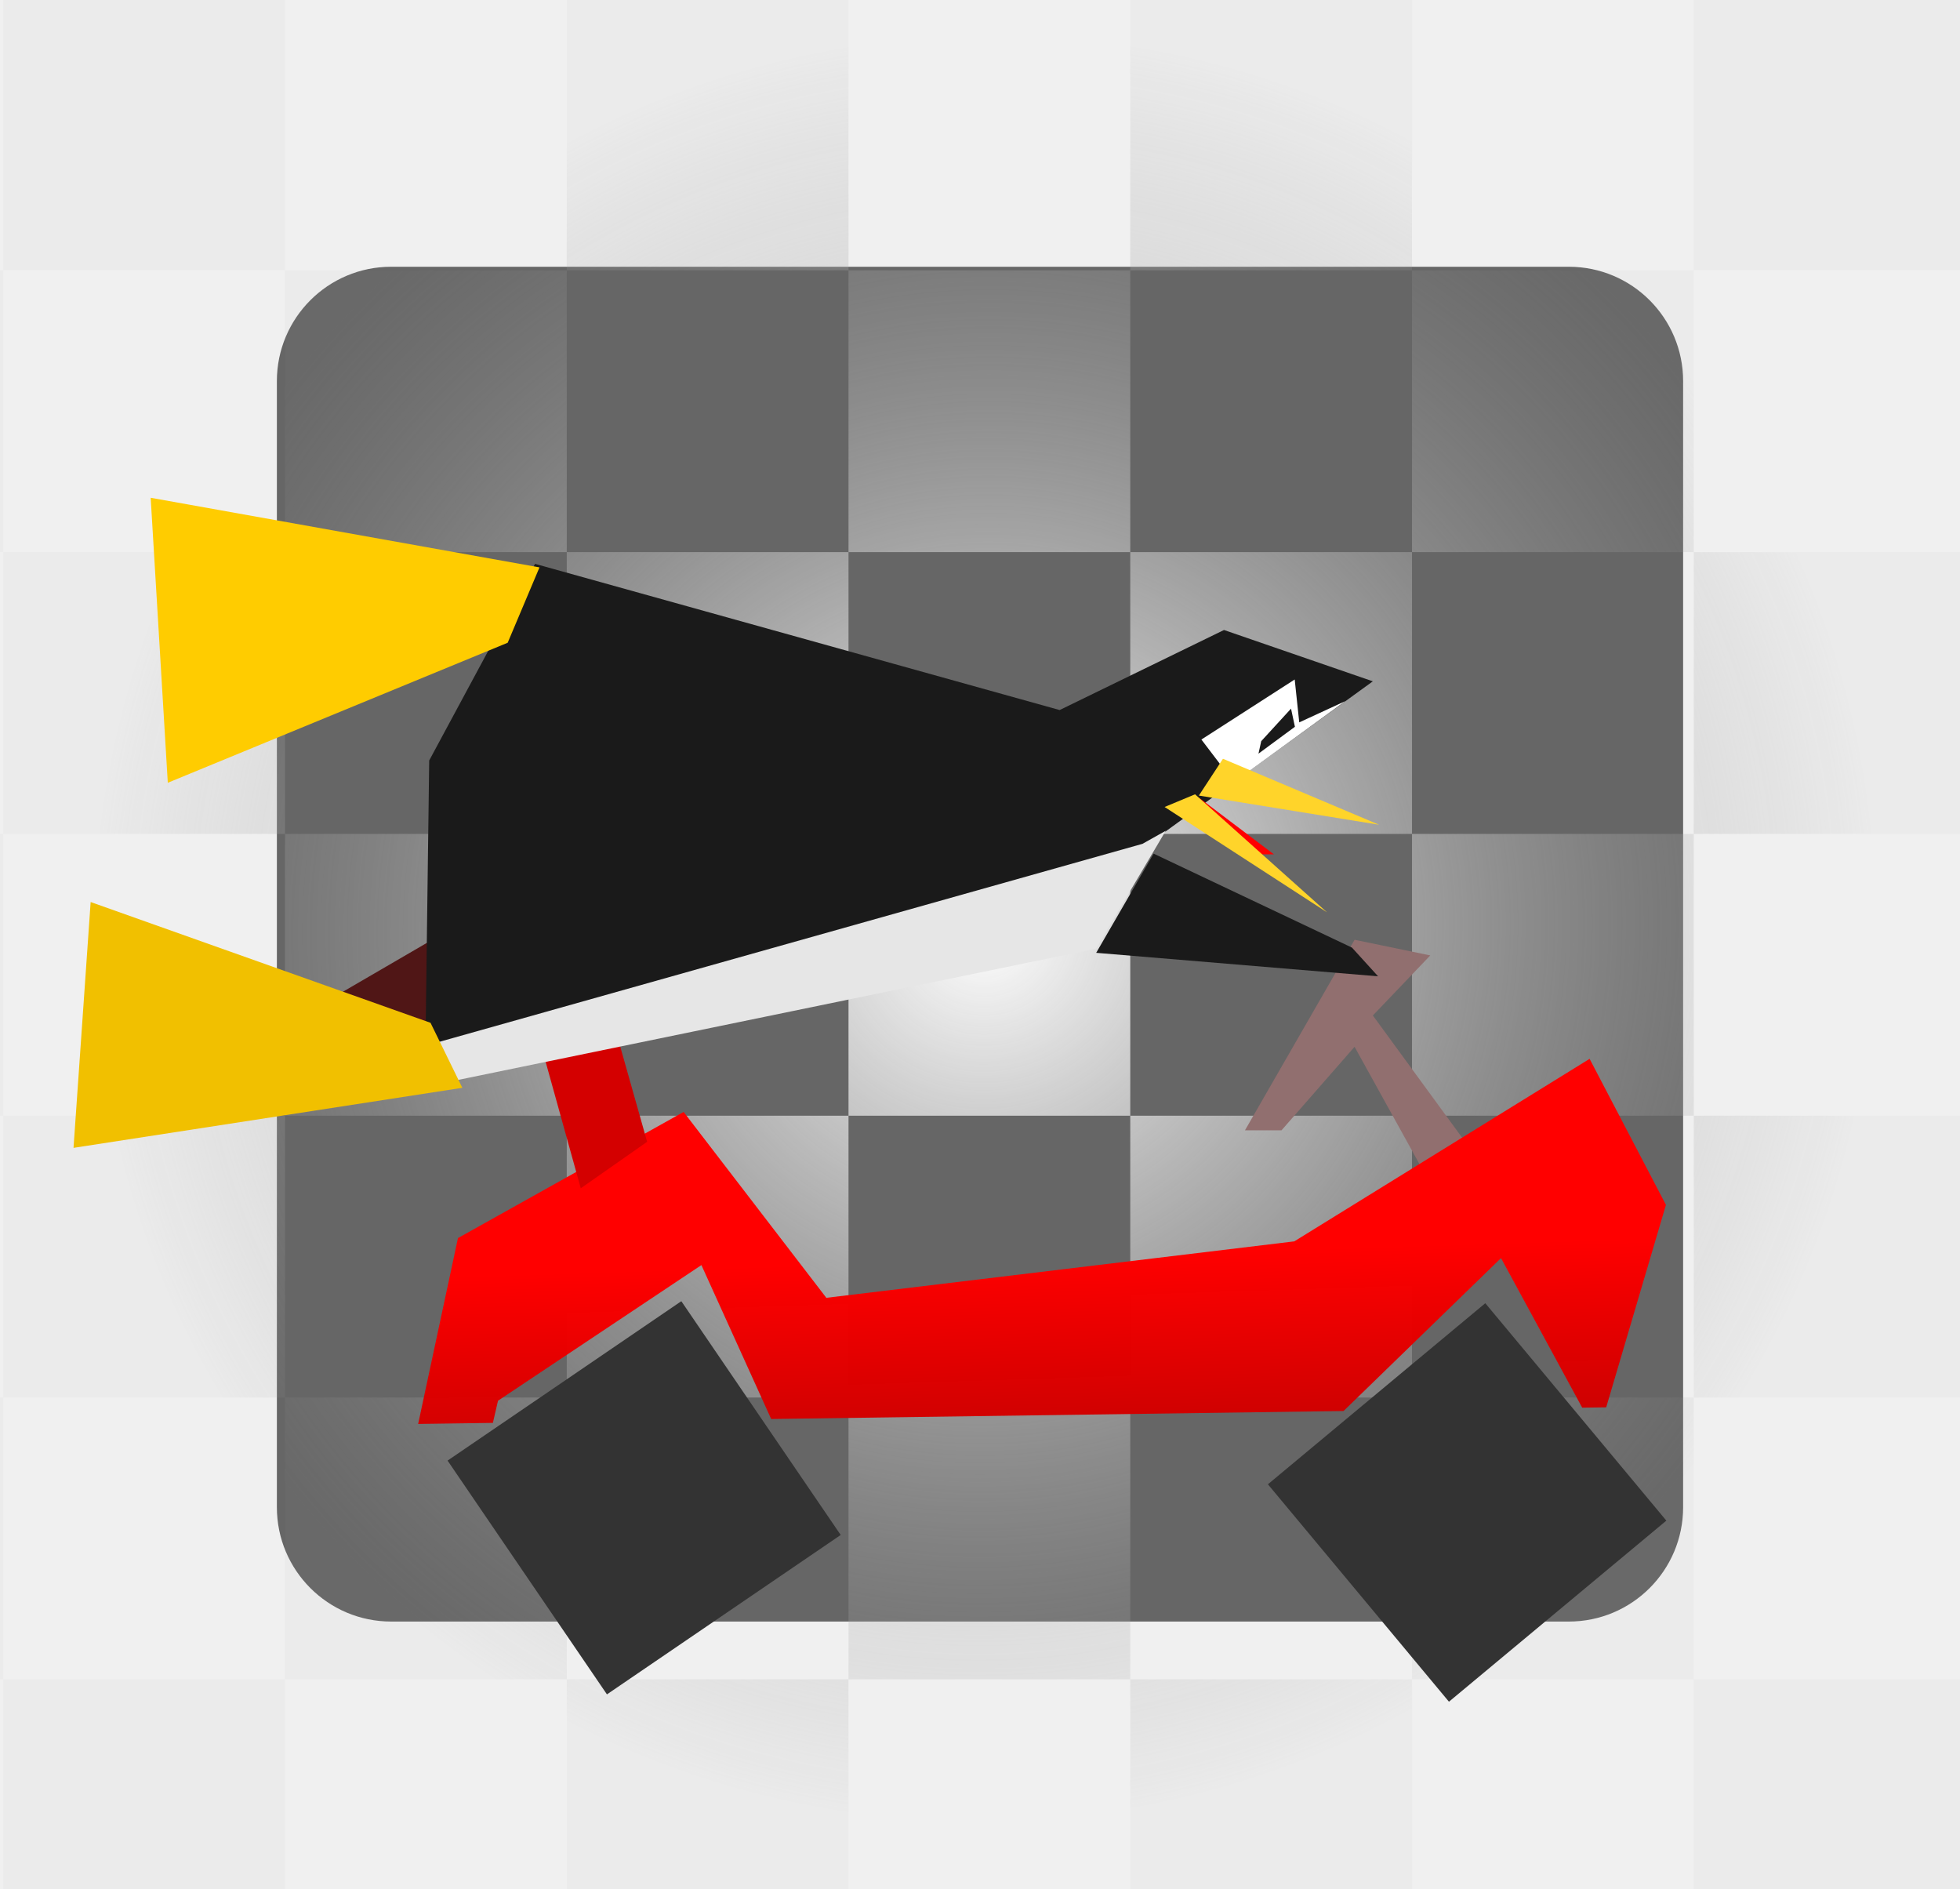
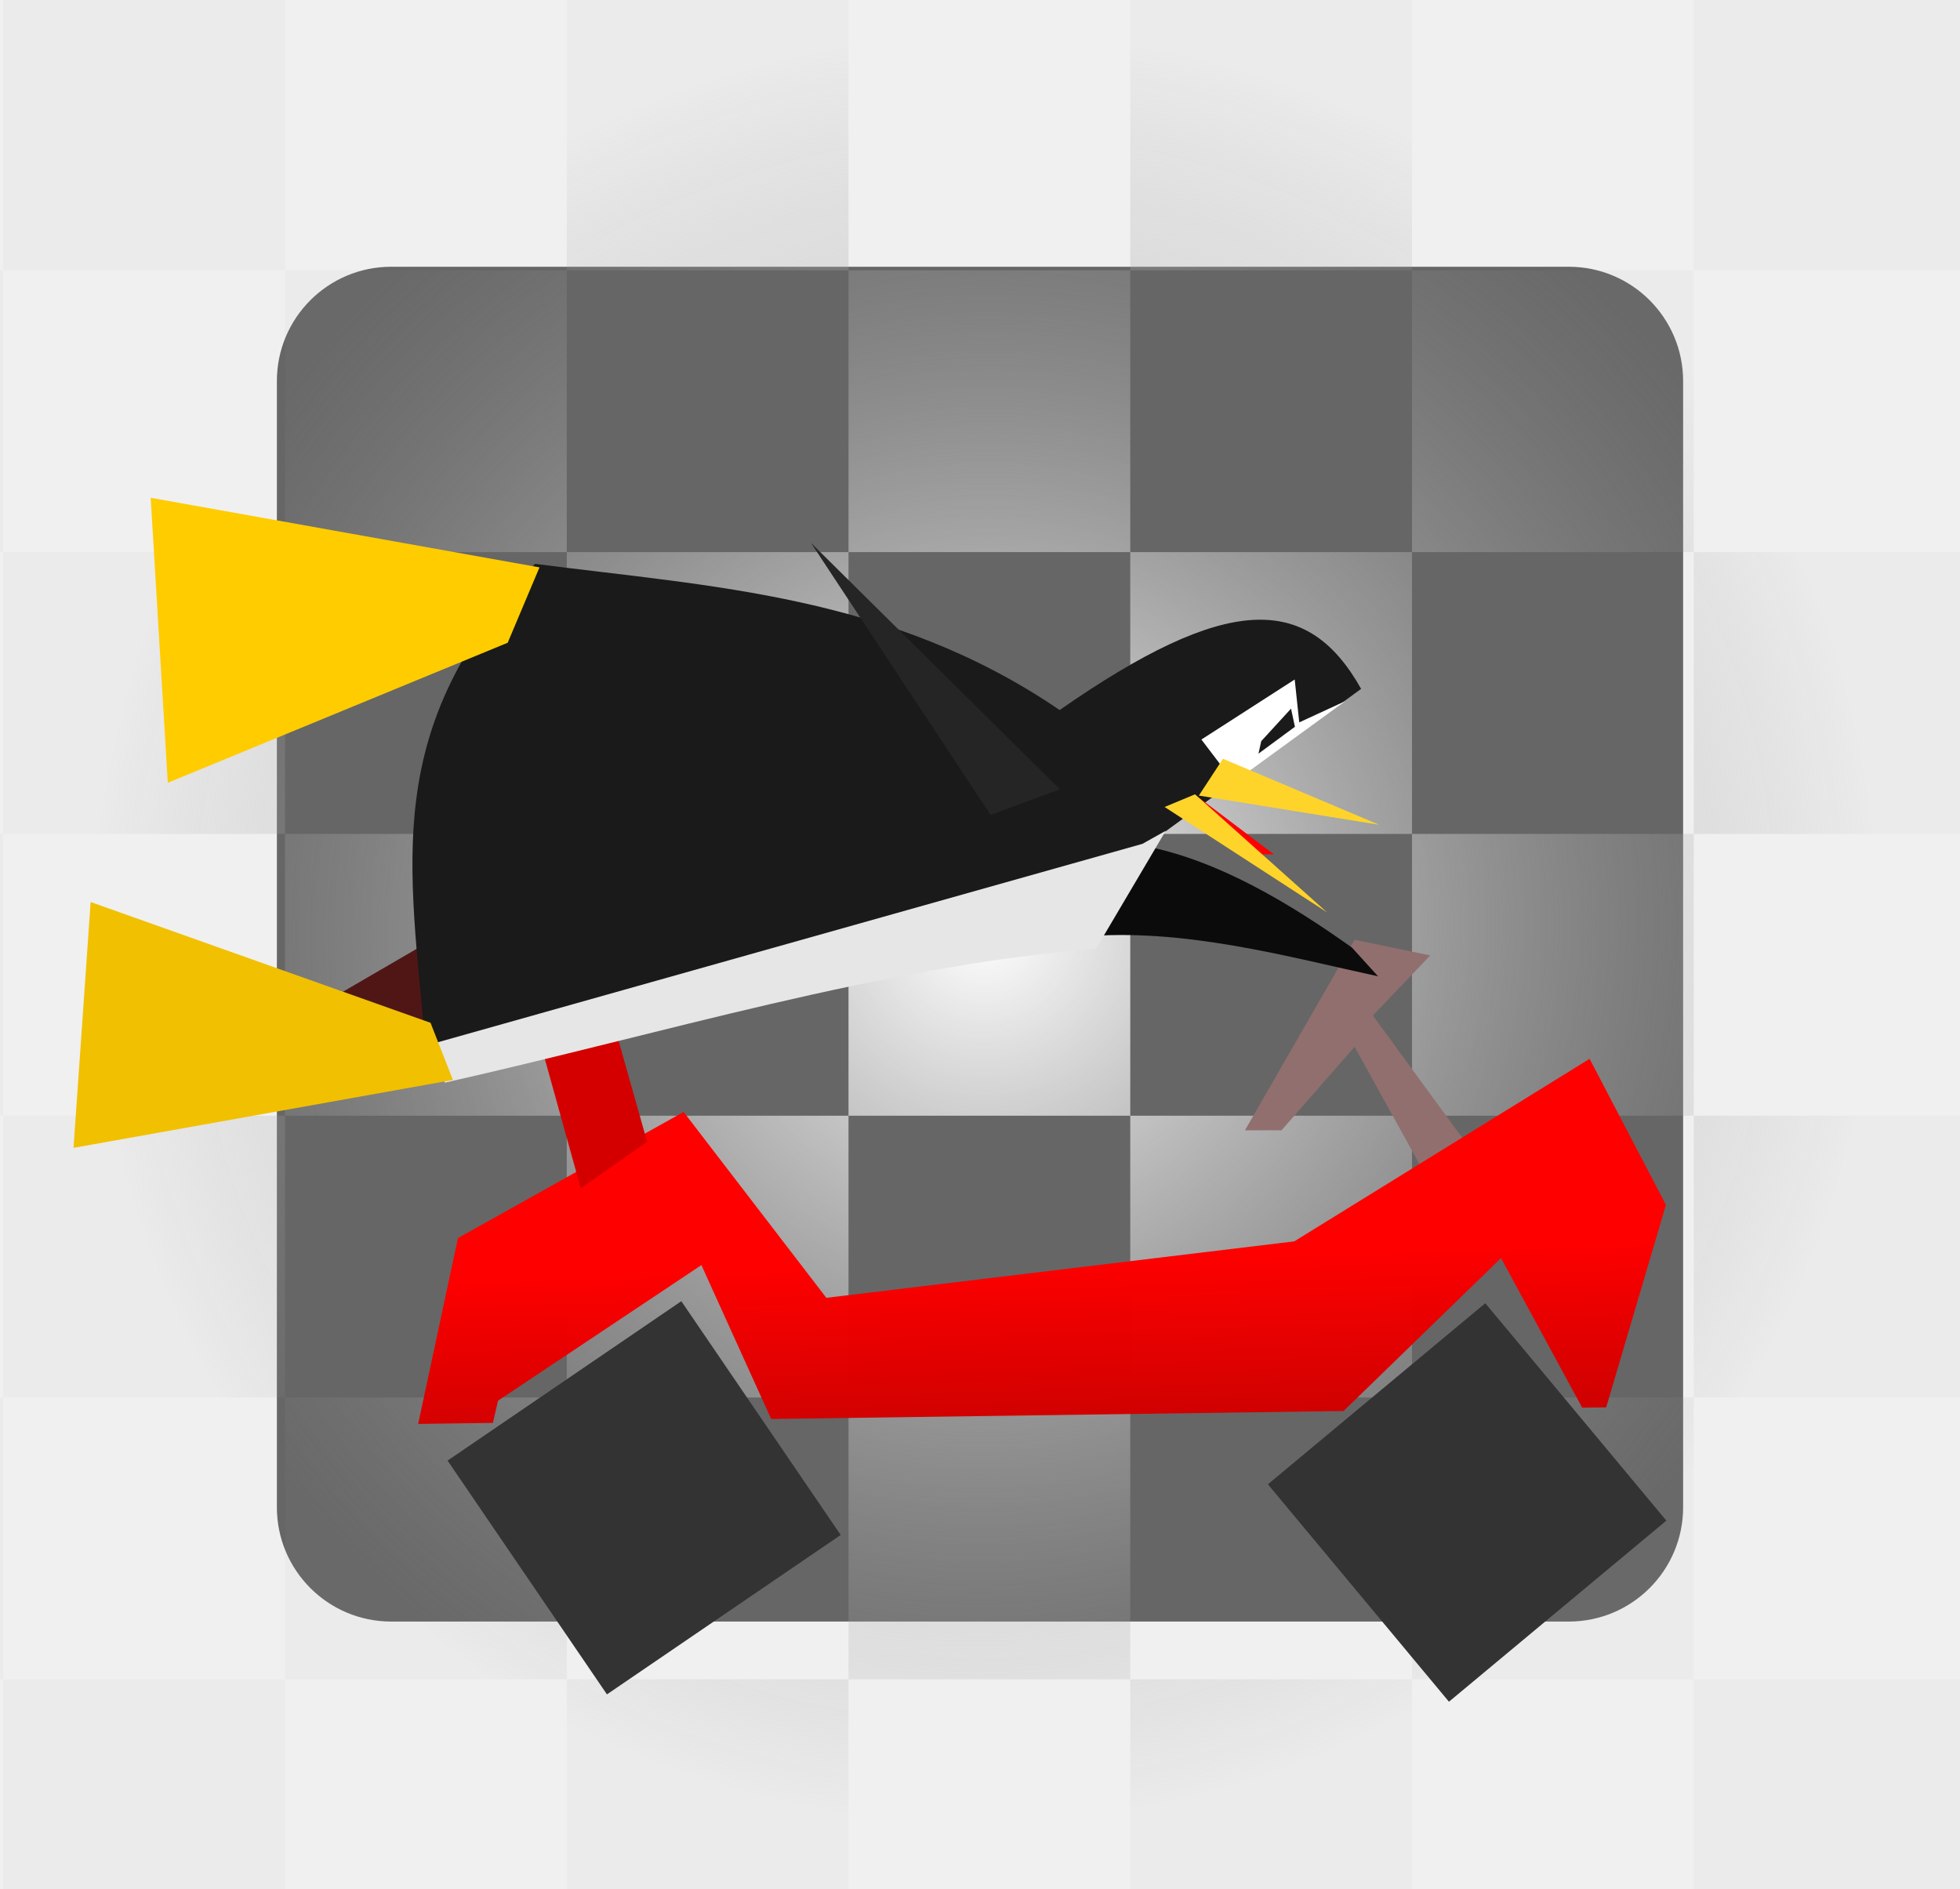
<svg xmlns="http://www.w3.org/2000/svg" xmlns:xlink="http://www.w3.org/1999/xlink" width="142.78mm" height="137.532mm" viewBox="0 0 142.78 137.532" version="1.1" id="svg5" xml:space="preserve">
  <defs id="defs2">
    <linearGradient id="linearGradient5">
      <stop style="stop-color:#ffffff;stop-opacity:1;" offset="0" id="stop4" />
      <stop style="stop-color:#939393;stop-opacity:0.058;" offset="1" id="stop5" />
    </linearGradient>
    <linearGradient id="linearGradient2">
      <stop style="stop-color:#ffffff;stop-opacity:1;" offset="0" id="stop1" />
      <stop style="stop-color:#383838;stop-opacity:0;" offset="1" id="stop2" />
    </linearGradient>
    <linearGradient id="linearGradient27">
      <stop style="stop-color:#ff0000;stop-opacity:1;" offset="0" id="stop27" />
      <stop style="stop-color:#890000;stop-opacity:0.98;" offset="1" id="stop28" />
    </linearGradient>
    <linearGradient id="linearGradient6">
      <stop style="stop-color:#ffffff;stop-opacity:1;" offset="0" id="stop6" />
      <stop style="stop-color:#ffffff;stop-opacity:0;" offset="1" id="stop7" />
    </linearGradient>
    <radialGradient xlink:href="#linearGradient2" id="radialGradient7" cx="3.731" cy="1.22" fx="3.731" fy="1.22" r="4.5" gradientTransform="matrix(-0.4246305,0.4038035,-0.4934657,-0.5189173,6.669402,2.462152)" gradientUnits="userSpaceOnUse" />
    <radialGradient xlink:href="#linearGradient6" id="radialGradient8" cx="132.561" cy="149.512" fx="132.561" fy="149.512" r="58.828" gradientTransform="matrix(-0.765697,0.7281415,-0.3818507,-0.4015455,313.5487,143.3747)" gradientUnits="userSpaceOnUse" />
    <radialGradient xlink:href="#linearGradient5" id="radialGradient9" gradientUnits="userSpaceOnUse" gradientTransform="matrix(-0.5381768,0.4606379,-0.4571686,-0.5341236,7.048817,2.268628)" cx="3.731" cy="1.22" fx="3.731" fy="1.22" r="4.5" />
    <linearGradient xlink:href="#linearGradient27" id="linearGradient28" x1="169.608" y1="205.78" x2="170.724" y2="240.277" gradientUnits="userSpaceOnUse" />
  </defs>
  <g id="layer1" transform="translate(-33.60987,-64.72226)">
    <g id="g24763" transform="matrix(0.8706727,0,0,0.8706727,-28.52615,-23.19246)">
      <g id="g435" style="display:none;opacity:0.521;fill:#333333" transform="matrix(1.393787,0,0,1.393787,-60.39116,-70.86338)">
        <rect style="fill:#333333;fill-opacity:1;stroke-width:0.265" id="rect433" width="117.657" height="113.332" x="94.531" y="123.288" ry="9.564" />
      </g>
      <rect style="display:inline;fill:#666666;fill-opacity:1;stroke:url(#radialGradient8);stroke-width:0.265" id="rect234" width="117.657" height="113.332" x="94.531" y="123.288" ry="9.564" />
      <g id="g1" transform="matrix(23.57327,0,0,23.57327,48.06508,100.0123)" style="display:inline;fill-opacity:1;stroke:url(#radialGradient7)">
        <path stroke="#ffffff" stroke-dasharray="1" d="m 1,0.5 h 7 m -8,1 h 9 m -8,1 H 1.312 5.56 5.67 8 m -8,1 h 9 m -8,1 h 7 m -8,1 h 9 m -8,1 h 7" id="path2" style="fill-opacity:1;stroke:url(#radialGradient9)" />
      </g>
      <path style="fill:#916f6f;stroke-width:0.304" d="m 194.527,197.275 -8.298,-11.355 4.804,-5.023 -6.333,-1.31 -9.172,15.941 h 3.057 l 6.114,-6.988 5.678,10.263 z" id="path12" />
      <path id="path9" style="fill:url(#linearGradient28);stroke-width:0.304;fill-opacity:1" d="M 204.364 189.547 L 179.653 204.817 L 140.503 209.538 L 128.563 193.989 L 109.682 204.54 L 106.351 220.089 L 112.604 220.001 L 113.032 218.148 L 130.051 206.802 L 135.887 219.676 L 183.778 219.007 L 196.952 206.216 L 203.744 218.728 L 205.752 218.7 L 210.75 201.764 L 204.364 189.547 z " />
      <path style="fill:#d40000;stroke-width:0.304" d="m 119.956,200.375 -4.165,-14.994 -27.488,6.108 30.542,-18.603 6.664,23.601 z" id="path10" />
      <path style="fill:#501616;stroke-width:0.304" d="m 88.025,190.935 30.542,-17.77 3.054,9.996 z" id="path11" />
-       <path style="fill:#1a1a1a;stroke-width:0.304" d="m 184.481,180.242 -16.596,-7.861 -4.804,8.298 23.584,1.965 z" id="path13" />
-       <path style="fill:#1a1a1a;stroke-width:0.304" d="m 167.23,171.725 18.998,-13.757 -12.454,-4.294 -13.75,6.696 -43.892,-12.229 -8.857,16.45 -0.314,23.949 z" id="path14" />
-       <path style="fill:#e6e6e6;stroke-width:0.304" d="m 166.95,171.563 -60.222,16.955 1.869,3.019 54.482,-11.213 5.821,-9.855 z" id="path15" />
+       <path style="fill:#0b0b0b;stroke-width:0.304;fill-opacity:1" d="m 184.481,180.242 c -5.087,-3.622 -11.135,-7.294 -17.301,-8.488 l -5.392,7.593 c 8.514,-0.812 17.439,1.69 24.877,3.297 z" id="path13" />
+       <path style="fill:#1a1a1a;fill-opacity:1;stroke-width:0.304" d="m 167.23,171.725 18.017,-13.126 c -4.491,-8.008 -11.238,-7.965 -25.223,1.771 -14.115,-9.624 -29.061,-10.313 -43.892,-12.229 -12.959,13.816 -10.468,25.074 -9.172,40.399 20.717,-3.098 40.485,-9.992 60.27,-16.815 z" id="path14" />
+       <path style="fill:#e6e6e6;stroke-width:0.304" d="m 166.95,171.563 -60.222,16.955 1.869,3.019 c 18.161,-4.078 36.321,-9.719 54.482,-11.213 l 5.821,-9.855 z" id="path15" />
      <path style="fill:#ff0000;stroke-width:0.304" d="m 171.634,167.665 6.315,4.775 h -1.694 z" id="path18" />
      <path style="fill:#ffffff;fill-opacity:1;stroke-width:0.304" d="m 171.883,162.837 7.807,-5.022 0.38,3.587 3.84,-1.772 -9.312,6.777 z" id="path19" />
      <path style="fill:#ffd42a;stroke-width:0.304" d="m 173.687,164.446 13.056,5.519 -15.072,-2.441 z" id="path16" />
      <path style="fill:#ffd42a;stroke-width:0.304" d="m 171.352,167.418 11.039,9.871 -13.586,-8.81 z" id="path17" />
      <path style="fill:#ffcc00;stroke-width:0.304" d="m 116.503,148.436 -32.531,-5.823 1.433,23.841 28.437,-11.713 z" id="path22" />
      <path style="fill:#1a1a1a;stroke-width:0.304" d="m 176.889,162.973 2.494,-2.721 0.325,1.518 -3.049,2.247 z" id="path23" />
-       <path style="fill:#f1c000;stroke-width:0.282;fill-opacity:1" d="m 110.048,191.971 -32.531,5.023 1.433,-20.564 28.437,10.103 z" id="path24" />
+       <path style="fill:#f1c000;fill-opacity:1;stroke-width:0.282" d="m 109.262,191.316 -31.745,5.678 1.433,-20.564 28.437,10.103 z" id="path24" />
      <rect style="fill:#333333;fill-opacity:1;stroke-width:0.304" id="rect26" width="23.67" height="23.67" x="-35.807" y="245.675" transform="rotate(-34.28688)" />
      <rect style="fill:#333333;fill-opacity:1;stroke-width:0.304" id="rect27" width="23.67" height="23.67" x="-7.721" y="286.557" transform="rotate(-39.78783)" />
+       <path style="fill:#252525;stroke-width:0.304;fill-opacity:1" d="m 160.043,166.998 -20.827,-20.613 15.03,22.76 z" id="path1" />
    </g>
  </g>
</svg>
